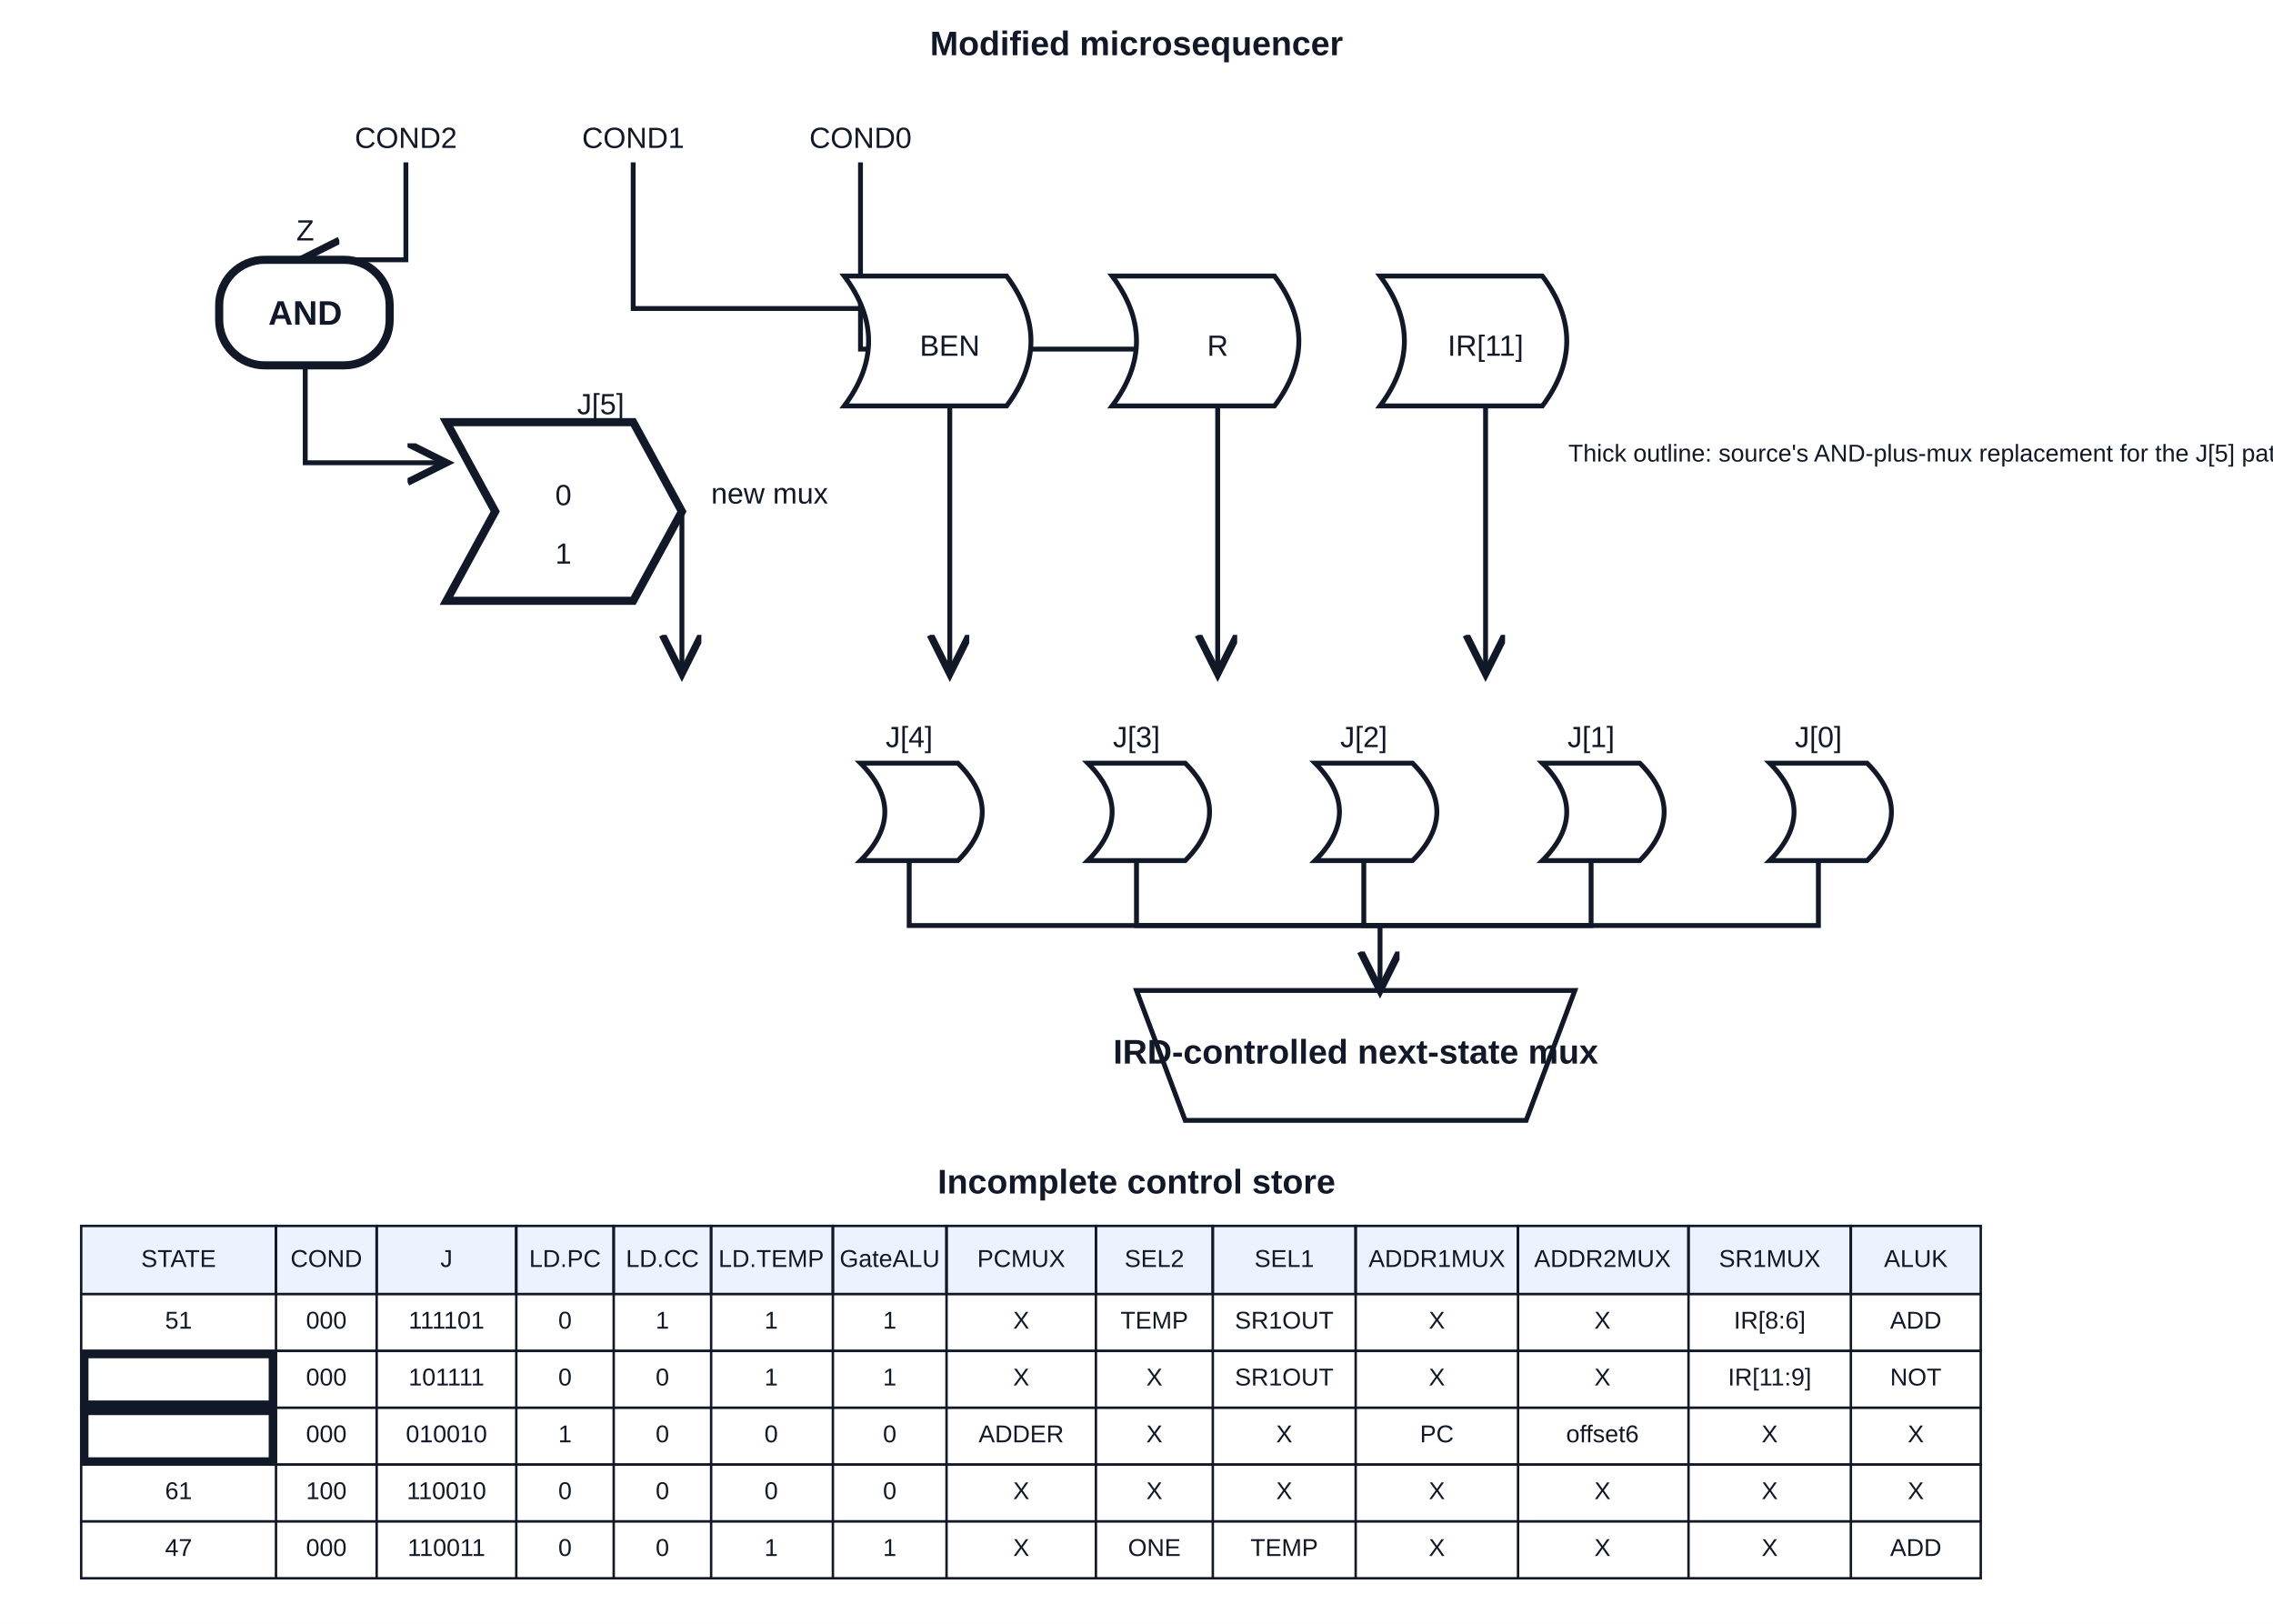
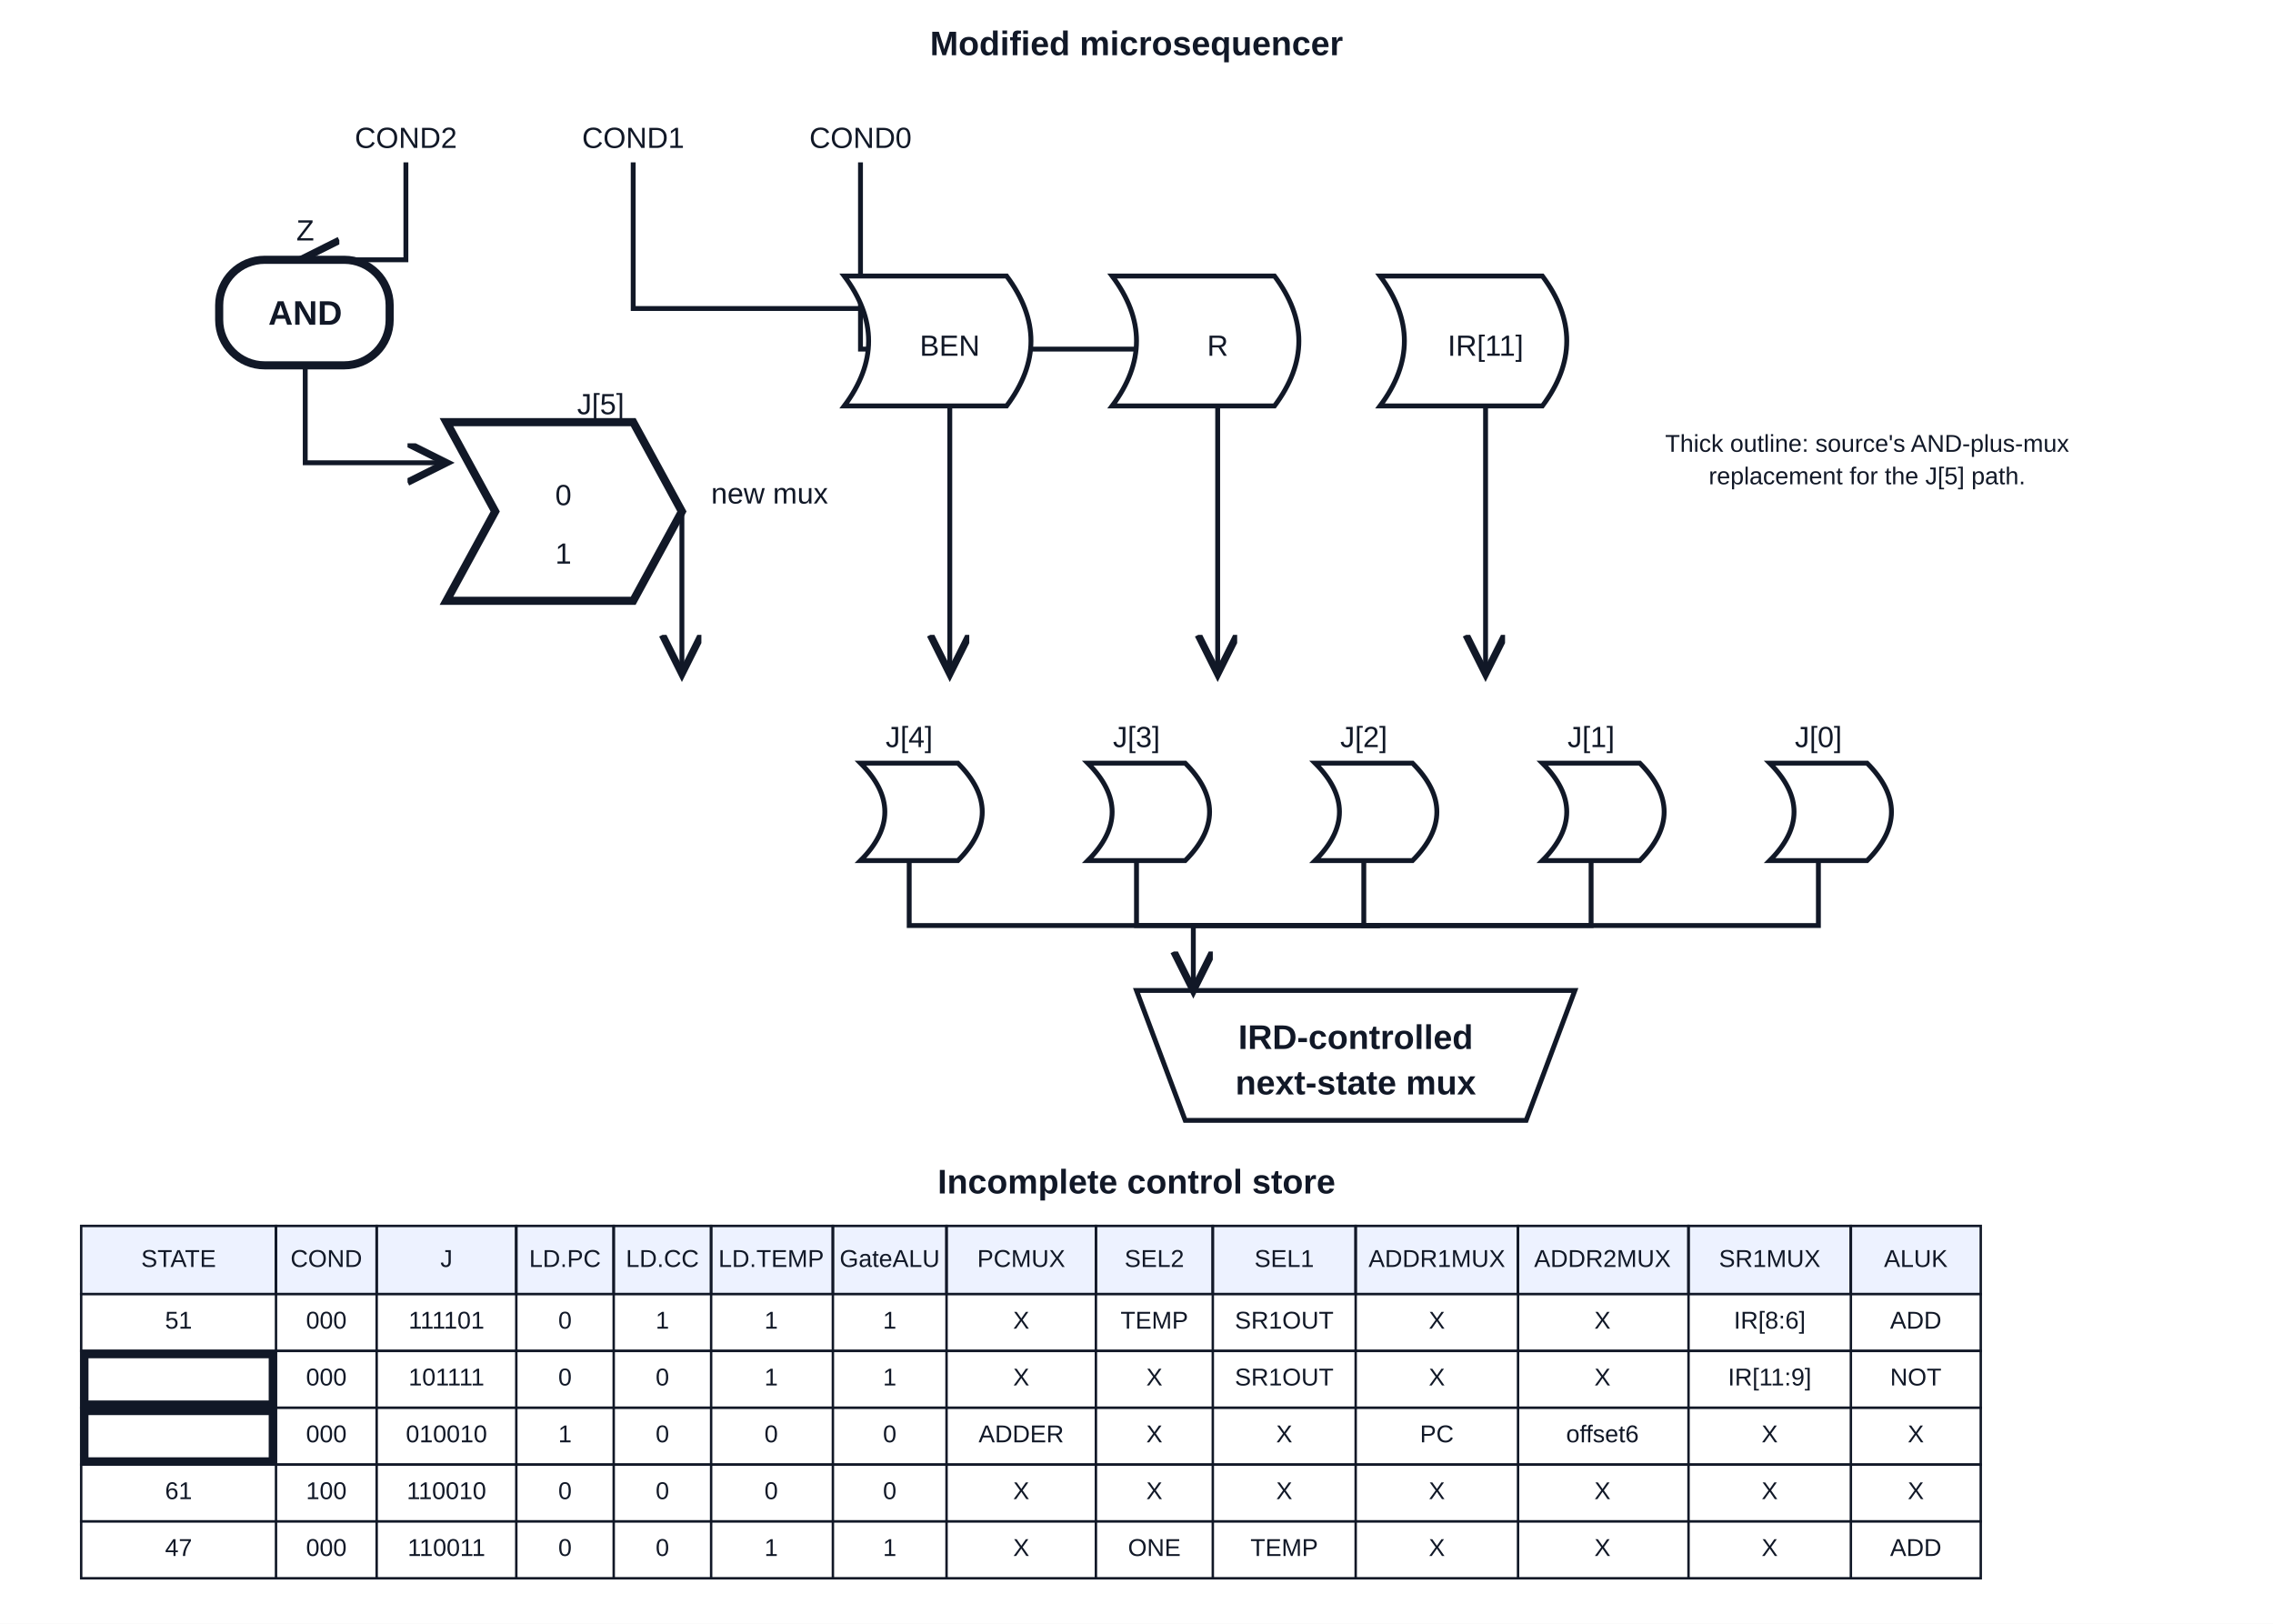
<svg xmlns="http://www.w3.org/2000/svg" role="img" aria-labelledby="title desc" viewBox="0 0 1400 1000">
  <defs>
    <marker id="arrow" markerWidth="10" markerHeight="10" refX="8" refY="4" orient="auto" markerUnits="strokeWidth">
      <path d="M0 0 L8 4 L0 8" fill="none" stroke="#111827" stroke-width="1.5" />
    </marker>
    <style>
      .wire { fill:none; stroke:#111827; stroke-width:3; marker-end:url(#arrow); }
      .bus { fill:none; stroke:#111827; stroke-width:3; }
      .shape { fill:#fff; stroke:#111827; stroke-width:3; }
      .new { fill:#fff; stroke:#111827; stroke-width:5; }
      .label { font:700 21px Arial,sans-serif; fill:#111827; text-anchor:middle; }
      .text { font:18px Arial,sans-serif; fill:#111827; text-anchor:middle; dominant-baseline:middle; }
      .small { font:15px Arial,sans-serif; fill:#111827; text-anchor:middle; dominant-baseline:middle; }
      .header { fill:#edf2ff; stroke:#111827; stroke-width:1.5; }
      .cell { fill:#fff; stroke:#111827; stroke-width:1.5; }
      .blank { fill:#fff; stroke:#111827; stroke-width:5; }
    </style>
  </defs>
  <rect width="1400" height="1000" fill="#fff" />
  <text x="700" y="34" class="label">Modified microsequencer</text>
  <text x="250" y="86" class="text">COND2</text>
  <text x="390" y="86" class="text">COND1</text>
  <text x="530" y="86" class="text">COND0</text>
  <path class="wire" d="M250 100 V160 H185" />
  <path class="wire" d="M390 100 V190 H580" />
  <path class="wire" d="M530 100 V215 H745" />
  <rect class="new" x="135" y="160" width="105" height="65" rx="28" />
  <text x="188" y="200" class="label">AND</text>
  <text x="188" y="143" class="text">Z</text>
  <path class="wire" d="M188 225 V285 H275" />
  <polygon class="new" points="275,260 390,260 420,315 390,370 275,370 305,315" />
  <text x="347" y="306" class="text">0</text>
  <text x="347" y="342" class="text">1</text>
  <text x="370" y="250" class="text">J[5]</text>
  <path class="wire" d="M420 315 V415" />
  <text x="474" y="305" class="text">new mux</text>
  <g>
    <path class="shape" d="M520 170 H620 Q650 210 620 250 H520 Q550 210 520 170Z" />
    <text x="585" y="214" class="text">BEN</text>
    <path class="shape" d="M685 170 H785 Q815 210 785 250 H685 Q715 210 685 170Z" />
    <text x="750" y="214" class="text">R</text>
    <path class="shape" d="M850 170 H950 Q980 210 950 250 H850 Q880 210 850 170Z" />
    <text x="915" y="214" class="text">IR[11]</text>
    <path class="wire" d="M585 250 V415" />
    <path class="wire" d="M750 250 V415" />
    <path class="wire" d="M915 250 V415" />
    <text x="560" y="455" class="text">J[4]</text>
    <text x="700" y="455" class="text">J[3]</text>
    <text x="840" y="455" class="text">J[2]</text>
    <text x="980" y="455" class="text">J[1]</text>
    <text x="1120" y="455" class="text">J[0]</text>
    <path class="shape" d="M530 470 H590 Q620 500 590 530 H530 Q560 500 530 470Z" />
    <path class="shape" d="M670 470 H730 Q760 500 730 530 H670 Q700 500 670 470Z" />
    <path class="shape" d="M810 470 H870 Q900 500 870 530 H810 Q840 500 810 470Z" />
    <path class="shape" d="M950 470 H1010 Q1040 500 1010 530 H950 Q980 500 950 470Z" />
    <path class="shape" d="M1090 470 H1150 Q1180 500 1150 530 H1090 Q1120 500 1090 470Z" />
    <path class="bus" d="M560 530 V570 H850" />
    <path class="bus" d="M700 530 V570 H850" />
    <path class="bus" d="M840 530 V570 H850" />
    <path class="bus" d="M980 530 V570 H850" />
    <path class="bus" d="M1120 530 V570 H850" />
  </g>
  <polygon class="shape" points="700,610 970,610 940,690 730,690" />
-   <text x="835" y="655" class="label">IRD-controlled next-state mux</text>
-   <path class="wire" d="M850 570 V610" />
-   <text x="1190" y="280" class="small">Thick outline: source's AND-plus-mux replacement for the J[5] path.</text>
+   <text x="835" y="646" class="label">IRD-controlled</text>
+   <text x="835" y="674" class="label">next-state mux</text>
+   <path class="wire" d="M850 570 H735 V610" />
+   <text x="1150" y="274" class="small">Thick outline: source's AND-plus-mux</text>
+   <text x="1150" y="294" class="small">replacement for the J[5] path.</text>
  <text x="700" y="735" class="label">Incomplete control store</text>
  <g transform="translate(50 755)">
    <rect class="header" x="0" y="0" width="120" height="42" />
    <rect class="header" x="120" y="0" width="62" height="42" />
    <rect class="header" x="182" y="0" width="86" height="42" />
    <rect class="header" x="268" y="0" width="60" height="42" />
    <rect class="header" x="328" y="0" width="60" height="42" />
    <rect class="header" x="388" y="0" width="75" height="42" />
    <rect class="header" x="463" y="0" width="70" height="42" />
    <rect class="header" x="533" y="0" width="92" height="42" />
    <rect class="header" x="625" y="0" width="72" height="42" />
    <rect class="header" x="697" y="0" width="88" height="42" />
    <rect class="header" x="785" y="0" width="100" height="42" />
    <rect class="header" x="885" y="0" width="105" height="42" />
    <rect class="header" x="990" y="0" width="100" height="42" />
    <rect class="header" x="1090" y="0" width="80" height="42" />
    <g class="small">
      <text x="60" y="21">STATE</text>
      <text x="151" y="21">COND</text>
      <text x="225" y="21">J</text>
      <text x="298" y="21">LD.PC</text>
      <text x="358" y="21">LD.CC</text>
      <text x="425" y="21">LD.TEMP</text>
      <text x="498" y="21">GateALU</text>
      <text x="579" y="21">PCMUX</text>
      <text x="661" y="21">SEL2</text>
      <text x="741" y="21">SEL1</text>
      <text x="835" y="21">ADDR1MUX</text>
      <text x="937" y="21">ADDR2MUX</text>
      <text x="1040" y="21">SR1MUX</text>
      <text x="1130" y="21">ALUK</text>
    </g>
    <g class="cell">
      <rect x="0" y="42" width="1170" height="35" />
      <rect x="0" y="77" width="1170" height="35" />
      <rect x="0" y="112" width="1170" height="35" />
      <rect x="0" y="147" width="1170" height="35" />
      <rect x="0" y="182" width="1170" height="35" />
    </g>
    <g stroke="#111827" stroke-width="1.5">
      <line x1="120" x2="120" y1="0" y2="217" />
      <line x1="182" x2="182" y1="0" y2="217" />
      <line x1="268" x2="268" y1="0" y2="217" />
      <line x1="328" x2="328" y1="0" y2="217" />
      <line x1="388" x2="388" y1="0" y2="217" />
      <line x1="463" x2="463" y1="0" y2="217" />
      <line x1="533" x2="533" y1="0" y2="217" />
      <line x1="625" x2="625" y1="0" y2="217" />
      <line x1="697" x2="697" y1="0" y2="217" />
      <line x1="785" x2="785" y1="0" y2="217" />
      <line x1="885" x2="885" y1="0" y2="217" />
      <line x1="990" x2="990" y1="0" y2="217" />
      <line x1="1090" x2="1090" y1="0" y2="217" />
    </g>
    <rect class="blank" x="2" y="79" width="116" height="31" />
    <rect class="blank" x="2" y="114" width="116" height="31" />
    <g class="small">
      <text x="60" y="59">51</text>
      <text x="151" y="59">000</text>
      <text x="225" y="59">111101</text>
      <text x="298" y="59">0</text>
      <text x="358" y="59">1</text>
      <text x="425" y="59">1</text>
      <text x="498" y="59">1</text>
      <text x="579" y="59">X</text>
      <text x="661" y="59">TEMP</text>
      <text x="741" y="59">SR1OUT</text>
      <text x="835" y="59">X</text>
      <text x="937" y="59">X</text>
      <text x="1040" y="59">IR[8:6]</text>
      <text x="1130" y="59">ADD</text>
      <text x="151" y="94">000</text>
      <text x="225" y="94">101111</text>
      <text x="298" y="94">0</text>
      <text x="358" y="94">0</text>
      <text x="425" y="94">1</text>
      <text x="498" y="94">1</text>
      <text x="579" y="94">X</text>
      <text x="661" y="94">X</text>
      <text x="741" y="94">SR1OUT</text>
      <text x="835" y="94">X</text>
      <text x="937" y="94">X</text>
      <text x="1040" y="94">IR[11:9]</text>
      <text x="1130" y="94">NOT</text>
      <text x="151" y="129">000</text>
      <text x="225" y="129">010010</text>
      <text x="298" y="129">1</text>
      <text x="358" y="129">0</text>
      <text x="425" y="129">0</text>
      <text x="498" y="129">0</text>
      <text x="579" y="129">ADDER</text>
      <text x="661" y="129">X</text>
      <text x="741" y="129">X</text>
      <text x="835" y="129">PC</text>
      <text x="937" y="129">offset6</text>
      <text x="1040" y="129">X</text>
      <text x="1130" y="129">X</text>
      <text x="60" y="164">61</text>
      <text x="151" y="164">100</text>
      <text x="225" y="164">110010</text>
      <text x="298" y="164">0</text>
      <text x="358" y="164">0</text>
      <text x="425" y="164">0</text>
      <text x="498" y="164">0</text>
      <text x="579" y="164">X</text>
      <text x="661" y="164">X</text>
      <text x="741" y="164">X</text>
      <text x="835" y="164">X</text>
      <text x="937" y="164">X</text>
      <text x="1040" y="164">X</text>
      <text x="1130" y="164">X</text>
      <text x="60" y="199">47</text>
      <text x="151" y="199">000</text>
      <text x="225" y="199">110011</text>
      <text x="298" y="199">0</text>
      <text x="358" y="199">0</text>
      <text x="425" y="199">1</text>
      <text x="498" y="199">1</text>
      <text x="579" y="199">X</text>
      <text x="661" y="199">ONE</text>
      <text x="741" y="199">TEMP</text>
      <text x="835" y="199">X</text>
      <text x="937" y="199">X</text>
      <text x="1040" y="199">X</text>
      <text x="1130" y="199">ADD</text>
    </g>
  </g>
</svg>
